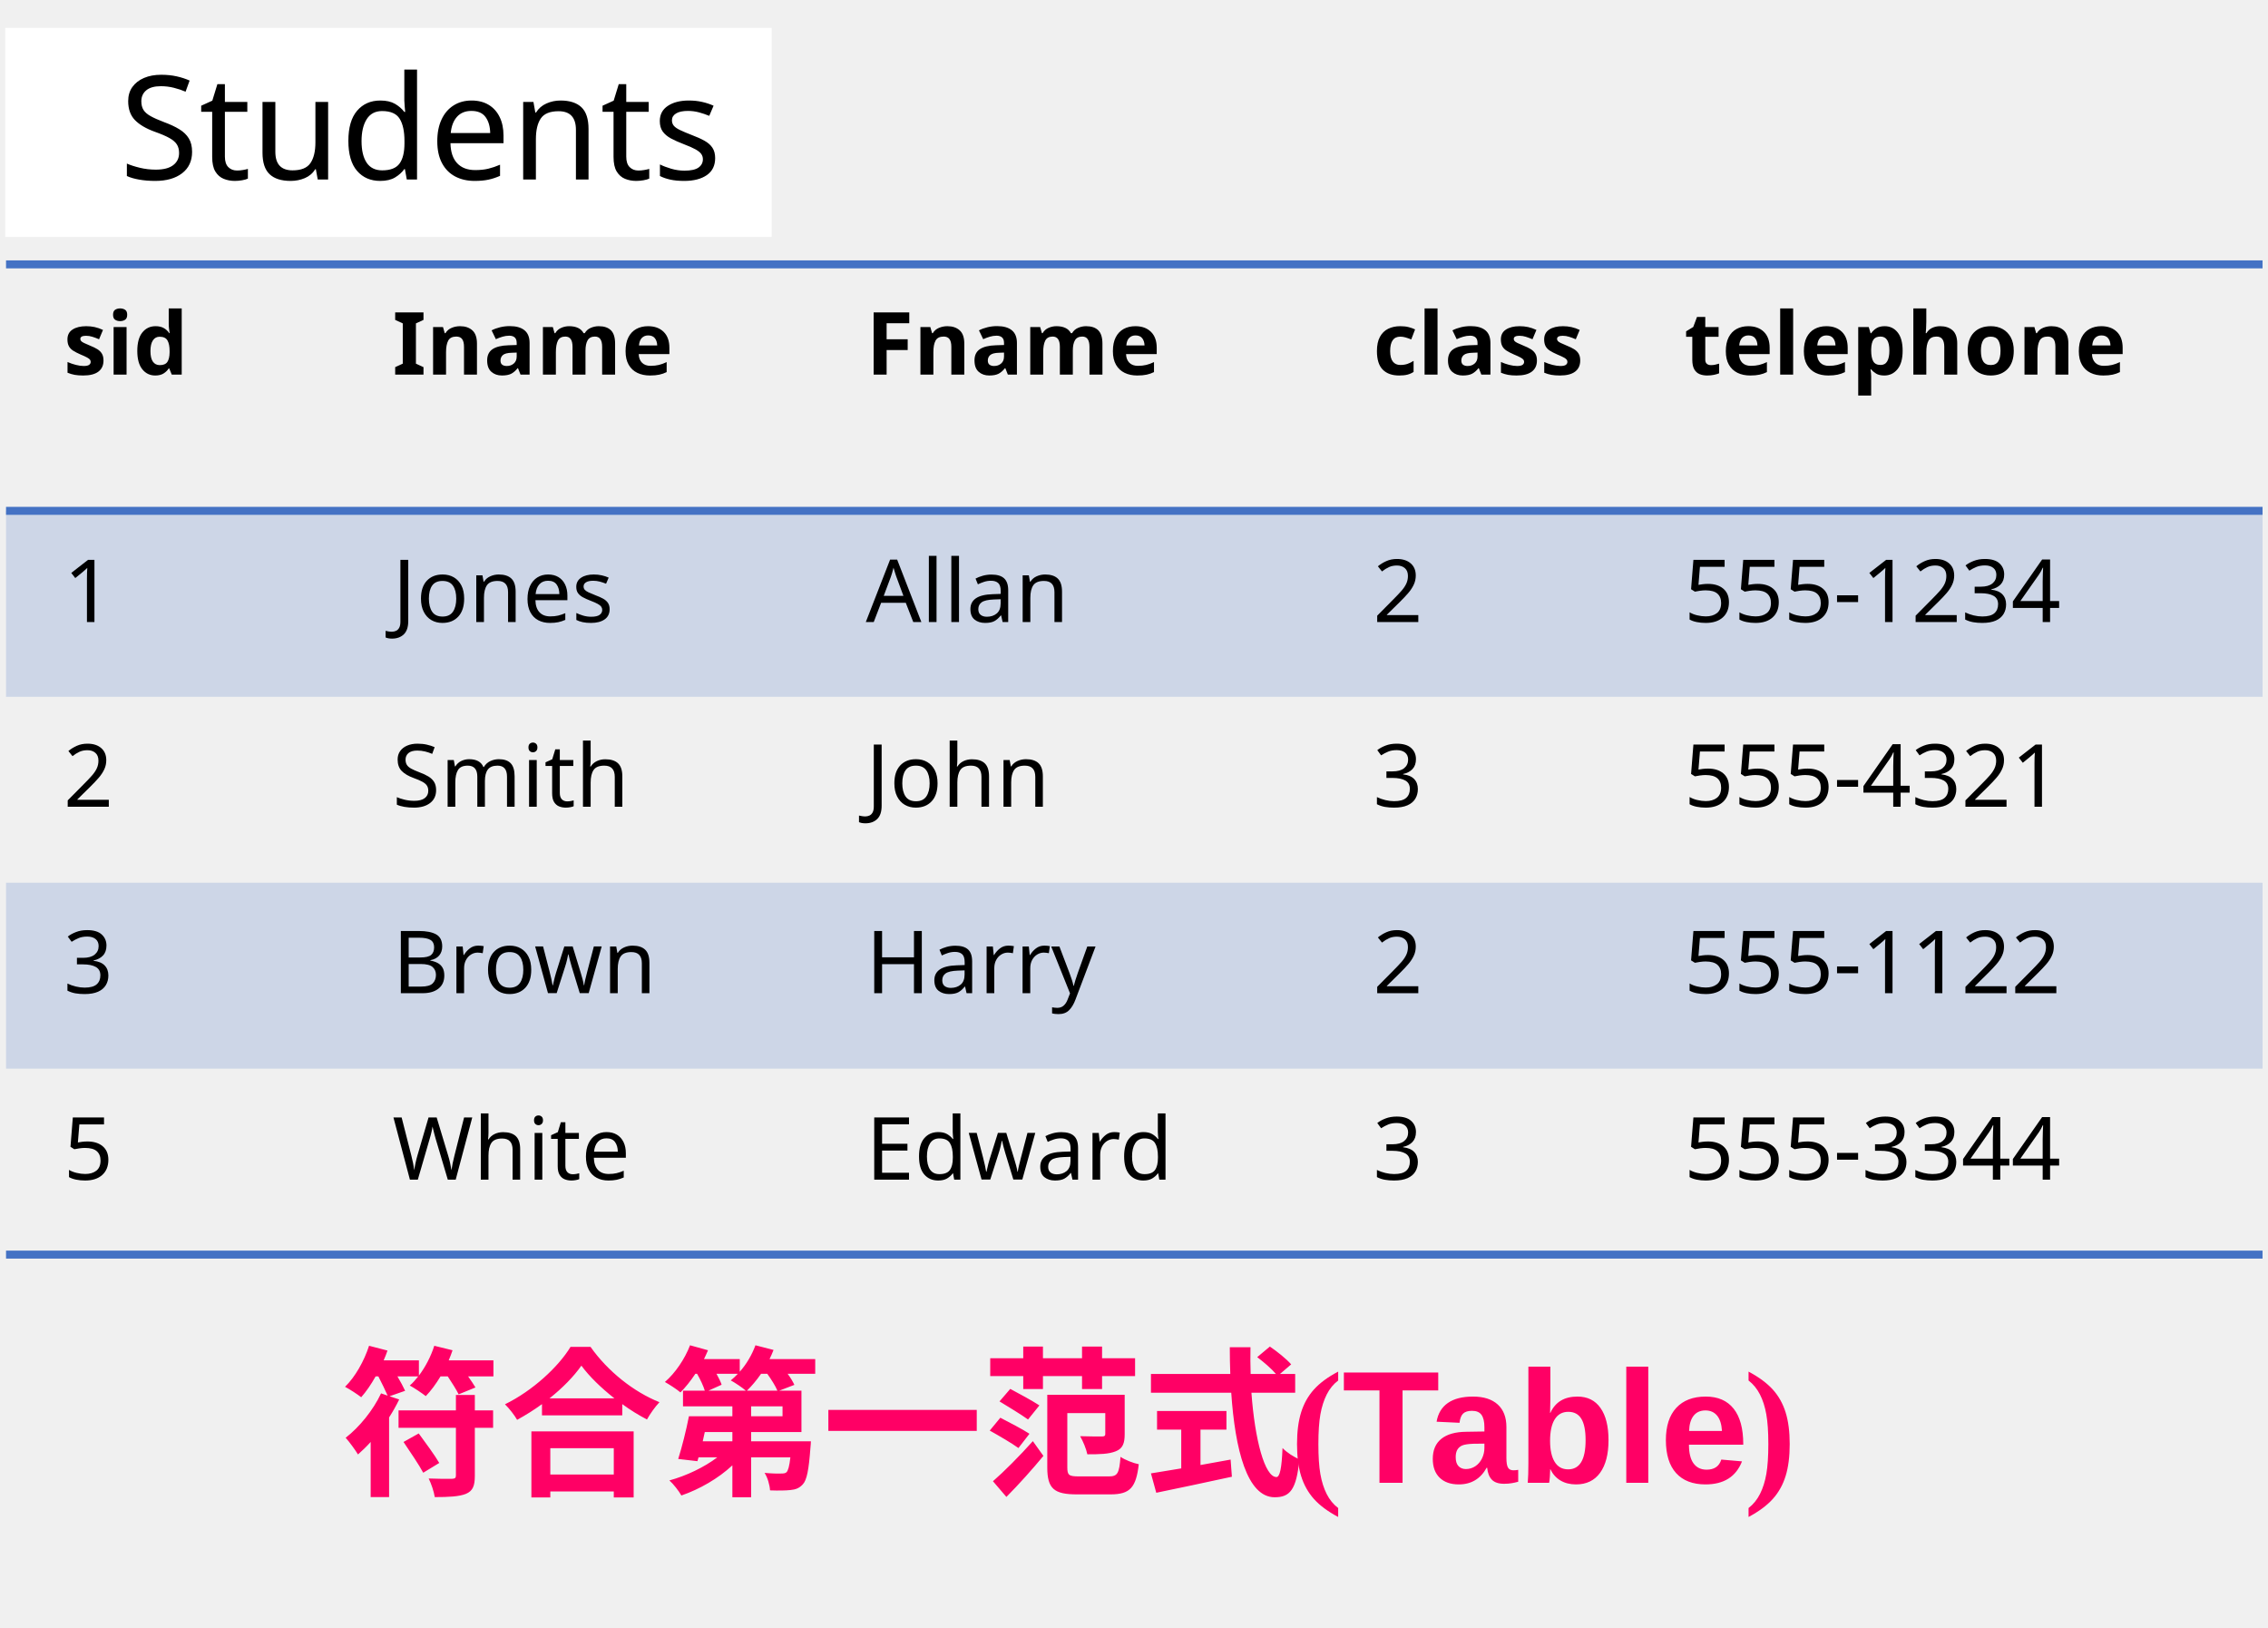
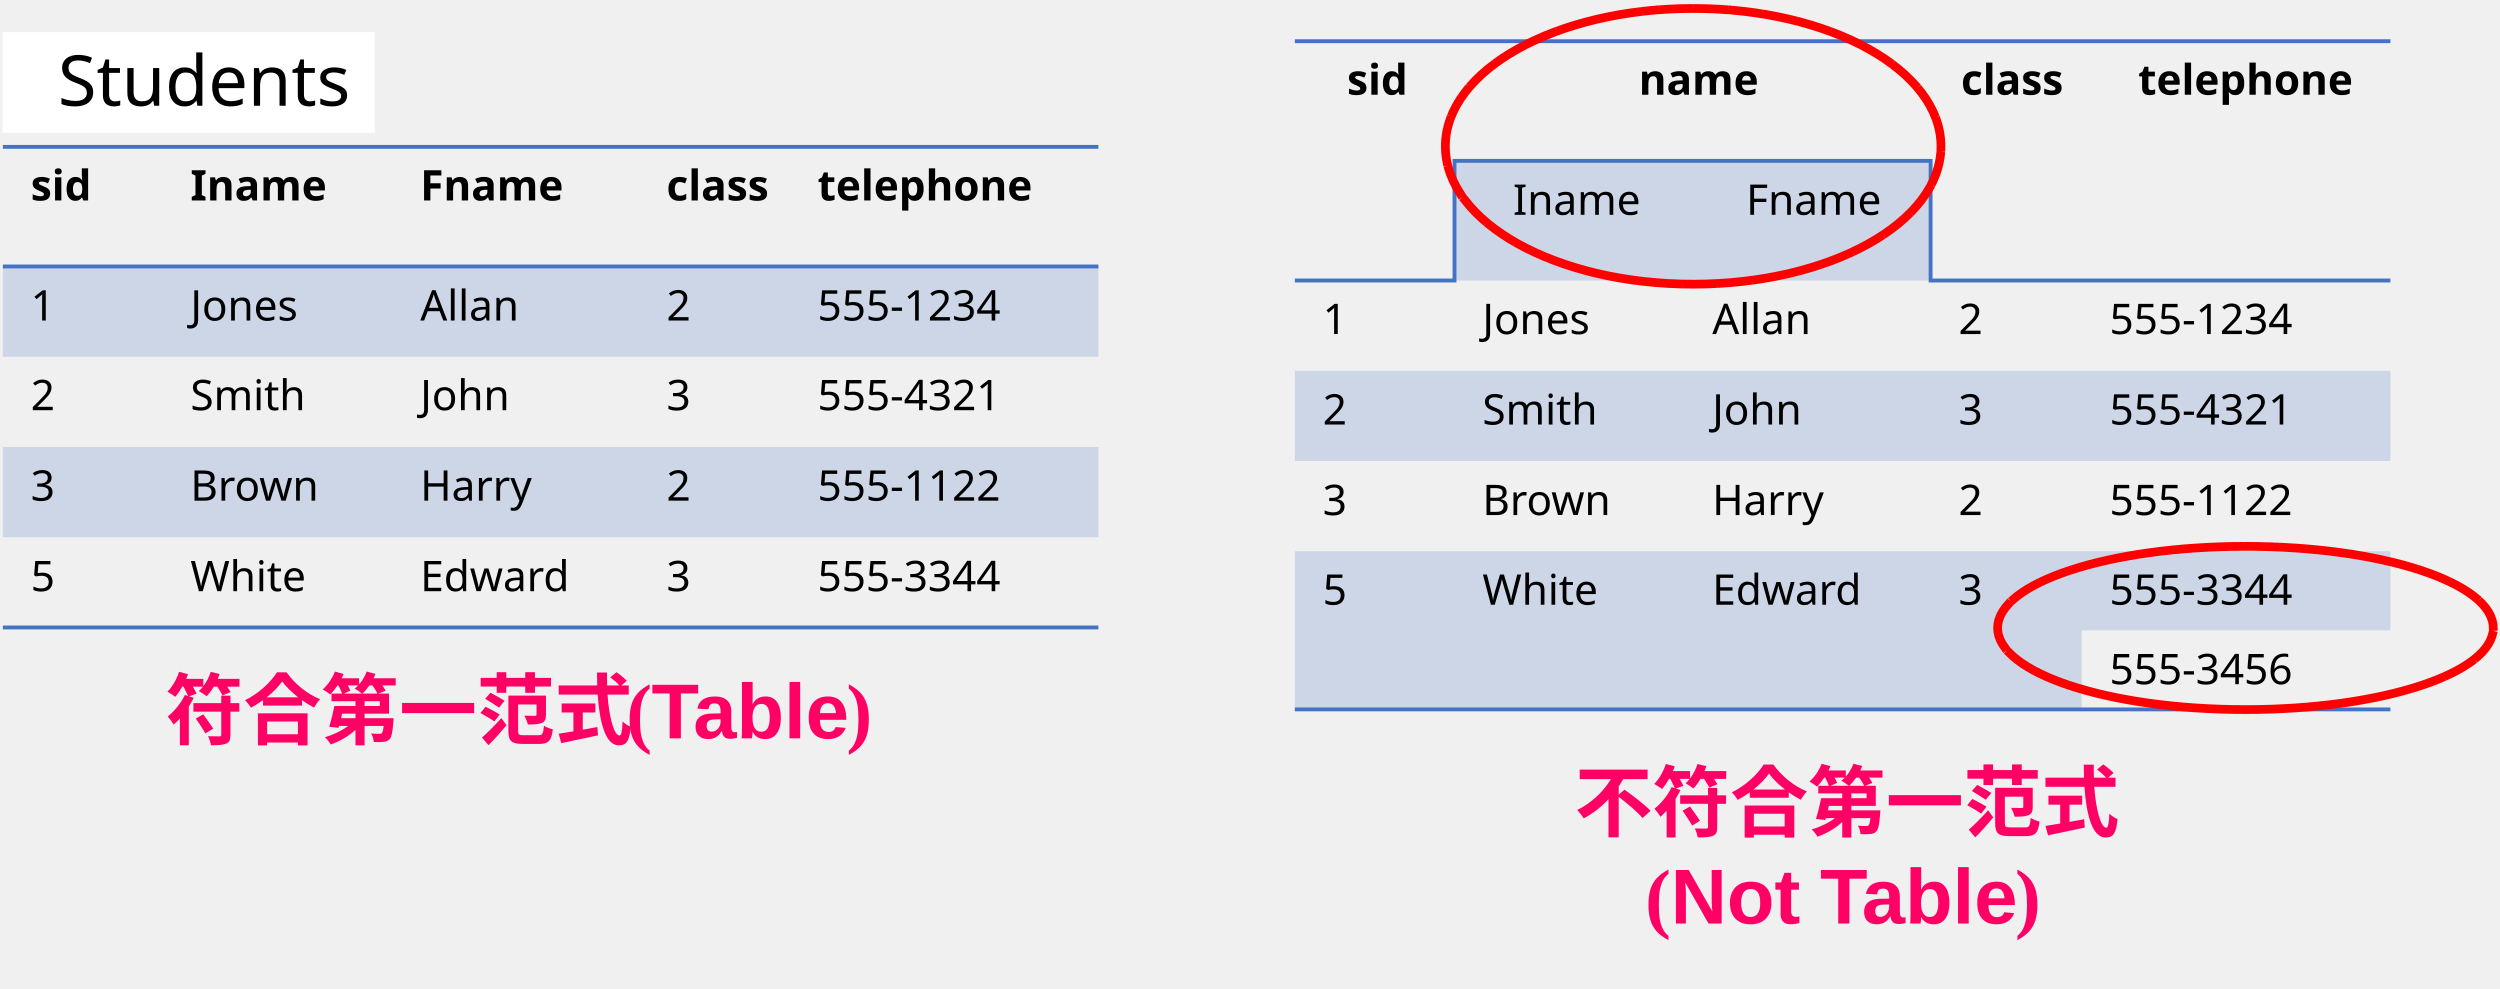
- <svg xmlns="http://www.w3.org/2000/svg" xml:space="preserve" width="1302" height="934" overflow="hidden">
-   <path fill="#4472c4" fill-opacity=".2" fill-rule="evenodd" d="M3.464 293.19H192.27v106.706H3.464ZM192.27 293.19h271.764v106.706H192.27ZM464.034 293.19H755.21v106.706H464.034ZM755.21 293.19H933.8v106.706H755.21ZM933.8 293.19h365.07v106.706H933.8ZM3.464 506.601H192.27v106.705H3.464ZM192.27 506.601h271.764v106.705H192.27ZM464.034 506.601H755.21v106.705H464.034ZM755.21 506.601H933.8v106.705H755.21ZM933.8 506.601h365.07v106.705H933.8Z" />
-   <path fill="none" stroke="#4472c4" stroke-linejoin="round" stroke-miterlimit="10" stroke-width="4.583" d="M3.464 293.19H1298.87M3.464 151.726H1298.87M3.464 720.011H1298.87" />
-   <text font-family="DengXian,DengXian_MSFontService,sans-serif" font-size="50" font-weight="700" transform="translate(966.8 215)">telephone</text>
-   <text font-family="DengXian,DengXian_MSFontService,sans-serif" font-size="50" font-weight="700" transform="translate(788.21 215)">class</text>
-   <text font-family="DengXian,DengXian_MSFontService,sans-serif" font-size="50" font-weight="700" transform="translate(497.034 215)">Fname</text>
-   <text font-family="DengXian,DengXian_MSFontService,sans-serif" font-size="50" font-weight="700" transform="translate(225.27 215)">Iname</text>
-   <text font-family="DengXian,DengXian_MSFontService,sans-serif" font-size="50" font-weight="700" transform="translate(36.464 215)">sid</text>
-   <text font-family="DengXian,DengXian_MSFontService,sans-serif" font-size="50" font-weight="400" transform="translate(966.8 357)">555-1234</text>
-   <text font-family="DengXian,DengXian_MSFontService,sans-serif" font-size="50" font-weight="400" transform="translate(788.21 357)">2</text>
-   <text font-family="DengXian,DengXian_MSFontService,sans-serif" font-size="50" font-weight="400" transform="translate(497.034 357)">Allan</text>
-   <text font-family="DengXian,DengXian_MSFontService,sans-serif" font-size="50" font-weight="400" transform="translate(225.27 357)">Jones</text>
-   <text font-family="DengXian,DengXian_MSFontService,sans-serif" font-size="50" font-weight="400" transform="translate(36.464 357)">1</text>
-   <text font-family="DengXian,DengXian_MSFontService,sans-serif" font-size="50" font-weight="400" transform="translate(966.8 463)">555-4321</text>
-   <text font-family="DengXian,DengXian_MSFontService,sans-serif" font-size="50" font-weight="400" transform="translate(788.21 463)">3</text>
-   <text font-family="DengXian,DengXian_MSFontService,sans-serif" font-size="50" font-weight="400" transform="translate(497.034 463)">John</text>
-   <text font-family="DengXian,DengXian_MSFontService,sans-serif" font-size="50" font-weight="400" transform="translate(225.27 463)">Smith</text>
-   <text font-family="DengXian,DengXian_MSFontService,sans-serif" font-size="50" font-weight="400" transform="translate(36.464 463)">2</text>
-   <text font-family="DengXian,DengXian_MSFontService,sans-serif" font-size="50" font-weight="400" transform="translate(966.8 570)">555-1122</text>
-   <text font-family="DengXian,DengXian_MSFontService,sans-serif" font-size="50" font-weight="400" transform="translate(788.21 570)">2</text>
-   <text font-family="DengXian,DengXian_MSFontService,sans-serif" font-size="50" font-weight="400" transform="translate(497.034 570)">Harry</text>
-   <text font-family="DengXian,DengXian_MSFontService,sans-serif" font-size="50" font-weight="400" transform="translate(225.27 570)">Brown</text>
-   <text font-family="DengXian,DengXian_MSFontService,sans-serif" font-size="50" font-weight="400" transform="translate(36.464 570)">3</text>
-   <text font-family="DengXian,DengXian_MSFontService,sans-serif" font-size="50" font-weight="400" transform="translate(966.8 677)">555-3344</text>
-   <text font-family="DengXian,DengXian_MSFontService,sans-serif" font-size="50" font-weight="400" transform="translate(788.21 677)">3</text>
-   <text font-family="DengXian,DengXian_MSFontService,sans-serif" font-size="50" font-weight="400" transform="translate(497.034 677)">Edward</text>
-   <text font-family="DengXian,DengXian_MSFontService,sans-serif" font-size="50" font-weight="400" transform="translate(225.27 677)">White</text>
-   <text font-family="DengXian,DengXian_MSFontService,sans-serif" font-size="50" font-weight="400" transform="translate(36.464 677)">5</text>
-   <path fill="#fff" d="M3 16h440v120H3z" />
-   <text font-family="DengXian,DengXian_MSFontService,sans-serif" font-size="83" font-weight="400" transform="translate(68.603 103)">Students</text>
-   <text fill="#ff0065" font-family="Kaiti SC,Kaiti SC_MSFontService,sans-serif" font-size="92" font-weight="900" transform="translate(196.043 851)">符合第一范式</text>
-   <text fill="#ff0065" font-family="Times New Roman,Times New Roman_MSFontService,sans-serif" font-size="92" font-weight="700" transform="translate(740.54 851)">(</text>
-   <text fill="#ff0065" font-family="Arial,Arial_MSFontService,sans-serif" font-size="92" font-weight="700" transform="translate(770.45 851)">Table</text>
-   <text fill="#ff0065" font-family="Times New Roman,Times New Roman_MSFontService,sans-serif" font-size="92" font-weight="700" transform="translate(1000.83 851)">)</text>
+ <svg xmlns="http://www.w3.org/2000/svg" xml:space="preserve" width="2956" height="1169" overflow="hidden">
+   <path fill="#4472c4" fill-opacity=".2" fill-rule="evenodd" d="M3.35 315.099h188.805v106.705H3.35Zm188.805 0H463.92v106.705H192.155Zm271.765 0H755.1v106.705H463.92Zm291.18 0h178.58v106.705H755.1ZM933.68 315.099h365.07v106.705H933.68ZM3.35 528.509h188.805v106.705H3.35Zm188.805 0H463.92v106.705H192.155Zm271.765 0H755.1v106.705H463.92Zm291.18 0h178.58v106.705H755.1ZM933.68 528.509h365.07v106.705H933.68Z" />
+   <path fill="none" stroke="#4472c4" stroke-linejoin="round" stroke-miterlimit="10" stroke-width="4.583" d="M3.35 315.099h1295.4M3.35 173.634h1295.4M3.35 741.919h1295.4" />
+   <text font-family="DengXian,DengXian_MSFontService,sans-serif" font-size="50" font-weight="700" transform="translate(966.68 237)">telephone</text>
+   <text font-family="DengXian,DengXian_MSFontService,sans-serif" font-size="50" font-weight="700" transform="translate(788.1 237)">class</text>
+   <text font-family="DengXian,DengXian_MSFontService,sans-serif" font-size="50" font-weight="700" transform="translate(496.92 237)">Fname</text>
+   <text font-family="DengXian,DengXian_MSFontService,sans-serif" font-size="50" font-weight="700" transform="translate(225.155 237)">Iname</text>
+   <text font-family="DengXian,DengXian_MSFontService,sans-serif" font-size="50" font-weight="700" transform="translate(36.35 237)">sid</text>
+   <text font-family="DengXian,DengXian_MSFontService,sans-serif" font-size="50" font-weight="400" transform="translate(966.68 379)">555-1234</text>
+   <text font-family="DengXian,DengXian_MSFontService,sans-serif" font-size="50" font-weight="400" transform="translate(788.1 379)">2</text>
+   <text font-family="DengXian,DengXian_MSFontService,sans-serif" font-size="50" font-weight="400" transform="translate(496.92 379)">Allan</text>
+   <text font-family="DengXian,DengXian_MSFontService,sans-serif" font-size="50" font-weight="400" transform="translate(225.155 379)">Jones</text>
+   <text font-family="DengXian,DengXian_MSFontService,sans-serif" font-size="50" font-weight="400" transform="translate(36.35 379)">1</text>
+   <text font-family="DengXian,DengXian_MSFontService,sans-serif" font-size="50" font-weight="400" transform="translate(966.68 485)">555-4321</text>
+   <text font-family="DengXian,DengXian_MSFontService,sans-serif" font-size="50" font-weight="400" transform="translate(788.1 485)">3</text>
+   <text font-family="DengXian,DengXian_MSFontService,sans-serif" font-size="50" font-weight="400" transform="translate(496.92 485)">John</text>
+   <text font-family="DengXian,DengXian_MSFontService,sans-serif" font-size="50" font-weight="400" transform="translate(225.155 485)">Smith</text>
+   <text font-family="DengXian,DengXian_MSFontService,sans-serif" font-size="50" font-weight="400" transform="translate(36.35 485)">2</text>
+   <text font-family="DengXian,DengXian_MSFontService,sans-serif" font-size="50" font-weight="400" transform="translate(966.68 592)">555-1122</text>
+   <text font-family="DengXian,DengXian_MSFontService,sans-serif" font-size="50" font-weight="400" transform="translate(788.1 592)">2</text>
+   <text font-family="DengXian,DengXian_MSFontService,sans-serif" font-size="50" font-weight="400" transform="translate(496.92 592)">Harry</text>
+   <text font-family="DengXian,DengXian_MSFontService,sans-serif" font-size="50" font-weight="400" transform="translate(225.155 592)">Brown</text>
+   <text font-family="DengXian,DengXian_MSFontService,sans-serif" font-size="50" font-weight="400" transform="translate(36.35 592)">3</text>
+   <text font-family="DengXian,DengXian_MSFontService,sans-serif" font-size="50" font-weight="400" transform="translate(966.68 699)">555-3344</text>
+   <text font-family="DengXian,DengXian_MSFontService,sans-serif" font-size="50" font-weight="400" transform="translate(788.1 699)">3</text>
+   <text font-family="DengXian,DengXian_MSFontService,sans-serif" font-size="50" font-weight="400" transform="translate(496.92 699)">Edward</text>
+   <text font-family="DengXian,DengXian_MSFontService,sans-serif" font-size="50" font-weight="400" transform="translate(225.155 699)">White</text>
+   <text font-family="DengXian,DengXian_MSFontService,sans-serif" font-size="50" font-weight="400" transform="translate(36.35 699)">5</text>
+   <path fill="#fff" d="M3 38h440v119H3z" />
+   <text font-family="DengXian,DengXian_MSFontService,sans-serif" font-size="83" font-weight="400" transform="translate(68.489 125)">Students</text>
+   <text fill="#ff0065" font-family="Kaiti SC,Kaiti SC_MSFontService,sans-serif" font-size="92" font-weight="900" transform="translate(195.929 873)">符合第一范式</text>
+   <text fill="#ff0065" font-family="Times New Roman,Times New Roman_MSFontService,sans-serif" font-size="92" font-weight="700" transform="translate(740.43 873)">(</text>
+   <text fill="#ff0065" font-family="Arial,Arial_MSFontService,sans-serif" font-size="92" font-weight="700" transform="translate(770.33 873)">Table</text>
+   <text fill="#ff0065" font-family="Times New Roman,Times New Roman_MSFontService,sans-serif" font-size="92" font-weight="700" transform="translate(1000.72 873)">)</text>
+   <path fill="#4472c4" fill-opacity=".2" fill-rule="evenodd" d="M1719.81 190.203h271.76v141.465h-271.76Zm271.76 0h291.18v141.465h-291.18ZM1531 438.373h188.81v106.705H1531Zm188.81 0h271.76v106.705h-271.76Zm271.76 0h291.18v106.705h-291.18Zm291.18 0h178.59v106.705h-178.59Zm178.59 0h365.06v106.705h-365.06ZM1531 651.783h188.81v187H1531Zm188.81 0h271.76v187h-271.76Zm271.76 0h291.18v187h-291.18Zm291.18 0h178.59v187h-178.59Zm178.59 0h365.06v93.5h-365.06Z" />
+   <path fill="none" stroke="#4472c4" stroke-linejoin="round" stroke-miterlimit="10" stroke-width="4.583" d="M1719.81 187.911v146.048m562.94-146.048v146.048m-565.24-143.756h567.53M1531 331.668h191.1m558.36 0h545.94M1531 48.738h1295.4M1531 838.783h1295.4" />
+   <text font-family="DengXian,DengXian_MSFontService,sans-serif" font-size="50" font-weight="700" transform="translate(2528.14 112)">telephone</text>
+   <text font-family="DengXian,DengXian_MSFontService,sans-serif" font-size="50" font-weight="700" transform="translate(2318.76 112)">class</text>
+   <text font-family="DengXian,DengXian_MSFontService,sans-serif" font-size="50" font-weight="700" transform="translate(1937.68 112)">name</text>
+   <text font-family="DengXian,DengXian_MSFontService,sans-serif" font-size="50" font-weight="700" transform="translate(1592.75 112)">sid</text>
+   <text font-family="DengXian,DengXian_MSFontService,sans-serif" font-size="50" font-weight="400" transform="translate(2064.68 254)">Fname</text>
+   <text font-family="DengXian,DengXian_MSFontService,sans-serif" font-size="50" font-weight="400" transform="translate(1788.94 254)">Iname</text>
+   <text font-family="DengXian,DengXian_MSFontService,sans-serif" font-size="50" font-weight="400" transform="translate(2494.33 395)">555-1234</text>
+   <text font-family="DengXian,DengXian_MSFontService,sans-serif" font-size="50" font-weight="400" transform="translate(2315.75 395)">2</text>
+   <text font-family="DengXian,DengXian_MSFontService,sans-serif" font-size="50" font-weight="400" transform="translate(2024.57 395)">Allan</text>
+   <text font-family="DengXian,DengXian_MSFontService,sans-serif" font-size="50" font-weight="400" transform="translate(1752.81 395)">Jones</text>
+   <text font-family="DengXian,DengXian_MSFontService,sans-serif" font-size="50" font-weight="400" transform="translate(1564 395)">1</text>
+   <text font-family="DengXian,DengXian_MSFontService,sans-serif" font-size="50" font-weight="400" transform="translate(2494.33 502)">555-4321</text>
+   <text font-family="DengXian,DengXian_MSFontService,sans-serif" font-size="50" font-weight="400" transform="translate(2315.75 502)">3</text>
+   <text font-family="DengXian,DengXian_MSFontService,sans-serif" font-size="50" font-weight="400" transform="translate(2024.57 502)">John</text>
+   <text font-family="DengXian,DengXian_MSFontService,sans-serif" font-size="50" font-weight="400" transform="translate(1752.81 502)">Smith</text>
+   <text font-family="DengXian,DengXian_MSFontService,sans-serif" font-size="50" font-weight="400" transform="translate(1564 502)">2</text>
+   <text font-family="DengXian,DengXian_MSFontService,sans-serif" font-size="50" font-weight="400" transform="translate(2494.33 609)">555-1122</text>
+   <text font-family="DengXian,DengXian_MSFontService,sans-serif" font-size="50" font-weight="400" transform="translate(2315.75 609)">2</text>
+   <text font-family="DengXian,DengXian_MSFontService,sans-serif" font-size="50" font-weight="400" transform="translate(2024.57 609)">Harry</text>
+   <text font-family="DengXian,DengXian_MSFontService,sans-serif" font-size="50" font-weight="400" transform="translate(1752.81 609)">Brown</text>
+   <text font-family="DengXian,DengXian_MSFontService,sans-serif" font-size="50" font-weight="400" transform="translate(1564 609)">3</text>
+   <text font-family="DengXian,DengXian_MSFontService,sans-serif" font-size="50" font-weight="400" transform="translate(2494.33 715)">555-3344</text>
+   <text font-family="DengXian,DengXian_MSFontService,sans-serif" font-size="50" font-weight="400" transform="translate(2315.75 715)">3</text>
+   <text font-family="DengXian,DengXian_MSFontService,sans-serif" font-size="50" font-weight="400" transform="translate(2024.57 715)">Edward</text>
+   <text font-family="DengXian,DengXian_MSFontService,sans-serif" font-size="50" font-weight="400" transform="translate(1752.81 715)">White</text>
+   <text font-family="DengXian,DengXian_MSFontService,sans-serif" font-size="50" font-weight="400" transform="translate(1564 715)">5</text>
+   <text font-family="DengXian,DengXian_MSFontService,sans-serif" font-size="50" font-weight="400" transform="translate(2494.33 809)">555-3456</text>
+   <text fill="#ff0065" font-family="Kaiti SC,Kaiti SC_MSFontService,sans-serif" font-size="92" font-weight="900" transform="translate(1861.88 982)">不符合第一范式</text>
+   <text fill="#ff0065" font-family="Times New Roman,Times New Roman_MSFontService,sans-serif" font-size="92" font-weight="700" transform="translate(1945.09 1092)">(</text>
+   <text fill="#ff0065" font-family="Arial,Arial_MSFontService,sans-serif" font-size="92" font-weight="700" transform="translate(1975.45 1092)">Not</text>
+   <text fill="#ff0065" font-family="Arial,Arial_MSFontService,sans-serif" font-size="92" font-weight="700" transform="translate(2152.03 1092)">Table</text>
+   <text fill="#ff0065" font-family="Times New Roman,Times New Roman_MSFontService,sans-serif" font-size="92" font-weight="700" transform="translate(2382.41 1092)">)</text>
+   <path fill="none" stroke="red" stroke-dasharray="30.938 10.312" stroke-linecap="square" stroke-miterlimit="8" stroke-width="10.313" d="M1709 173c0-90.022 131.18-163 293-163s293 72.978 293 163-131.18 163-293 163-293-72.978-293-163Zm653 569.5c0-53.296 131.18-96.5 293-96.5s293 43.204 293 96.5-131.18 96.5-293 96.5-293-43.205-293-96.5Z" />
</svg>
